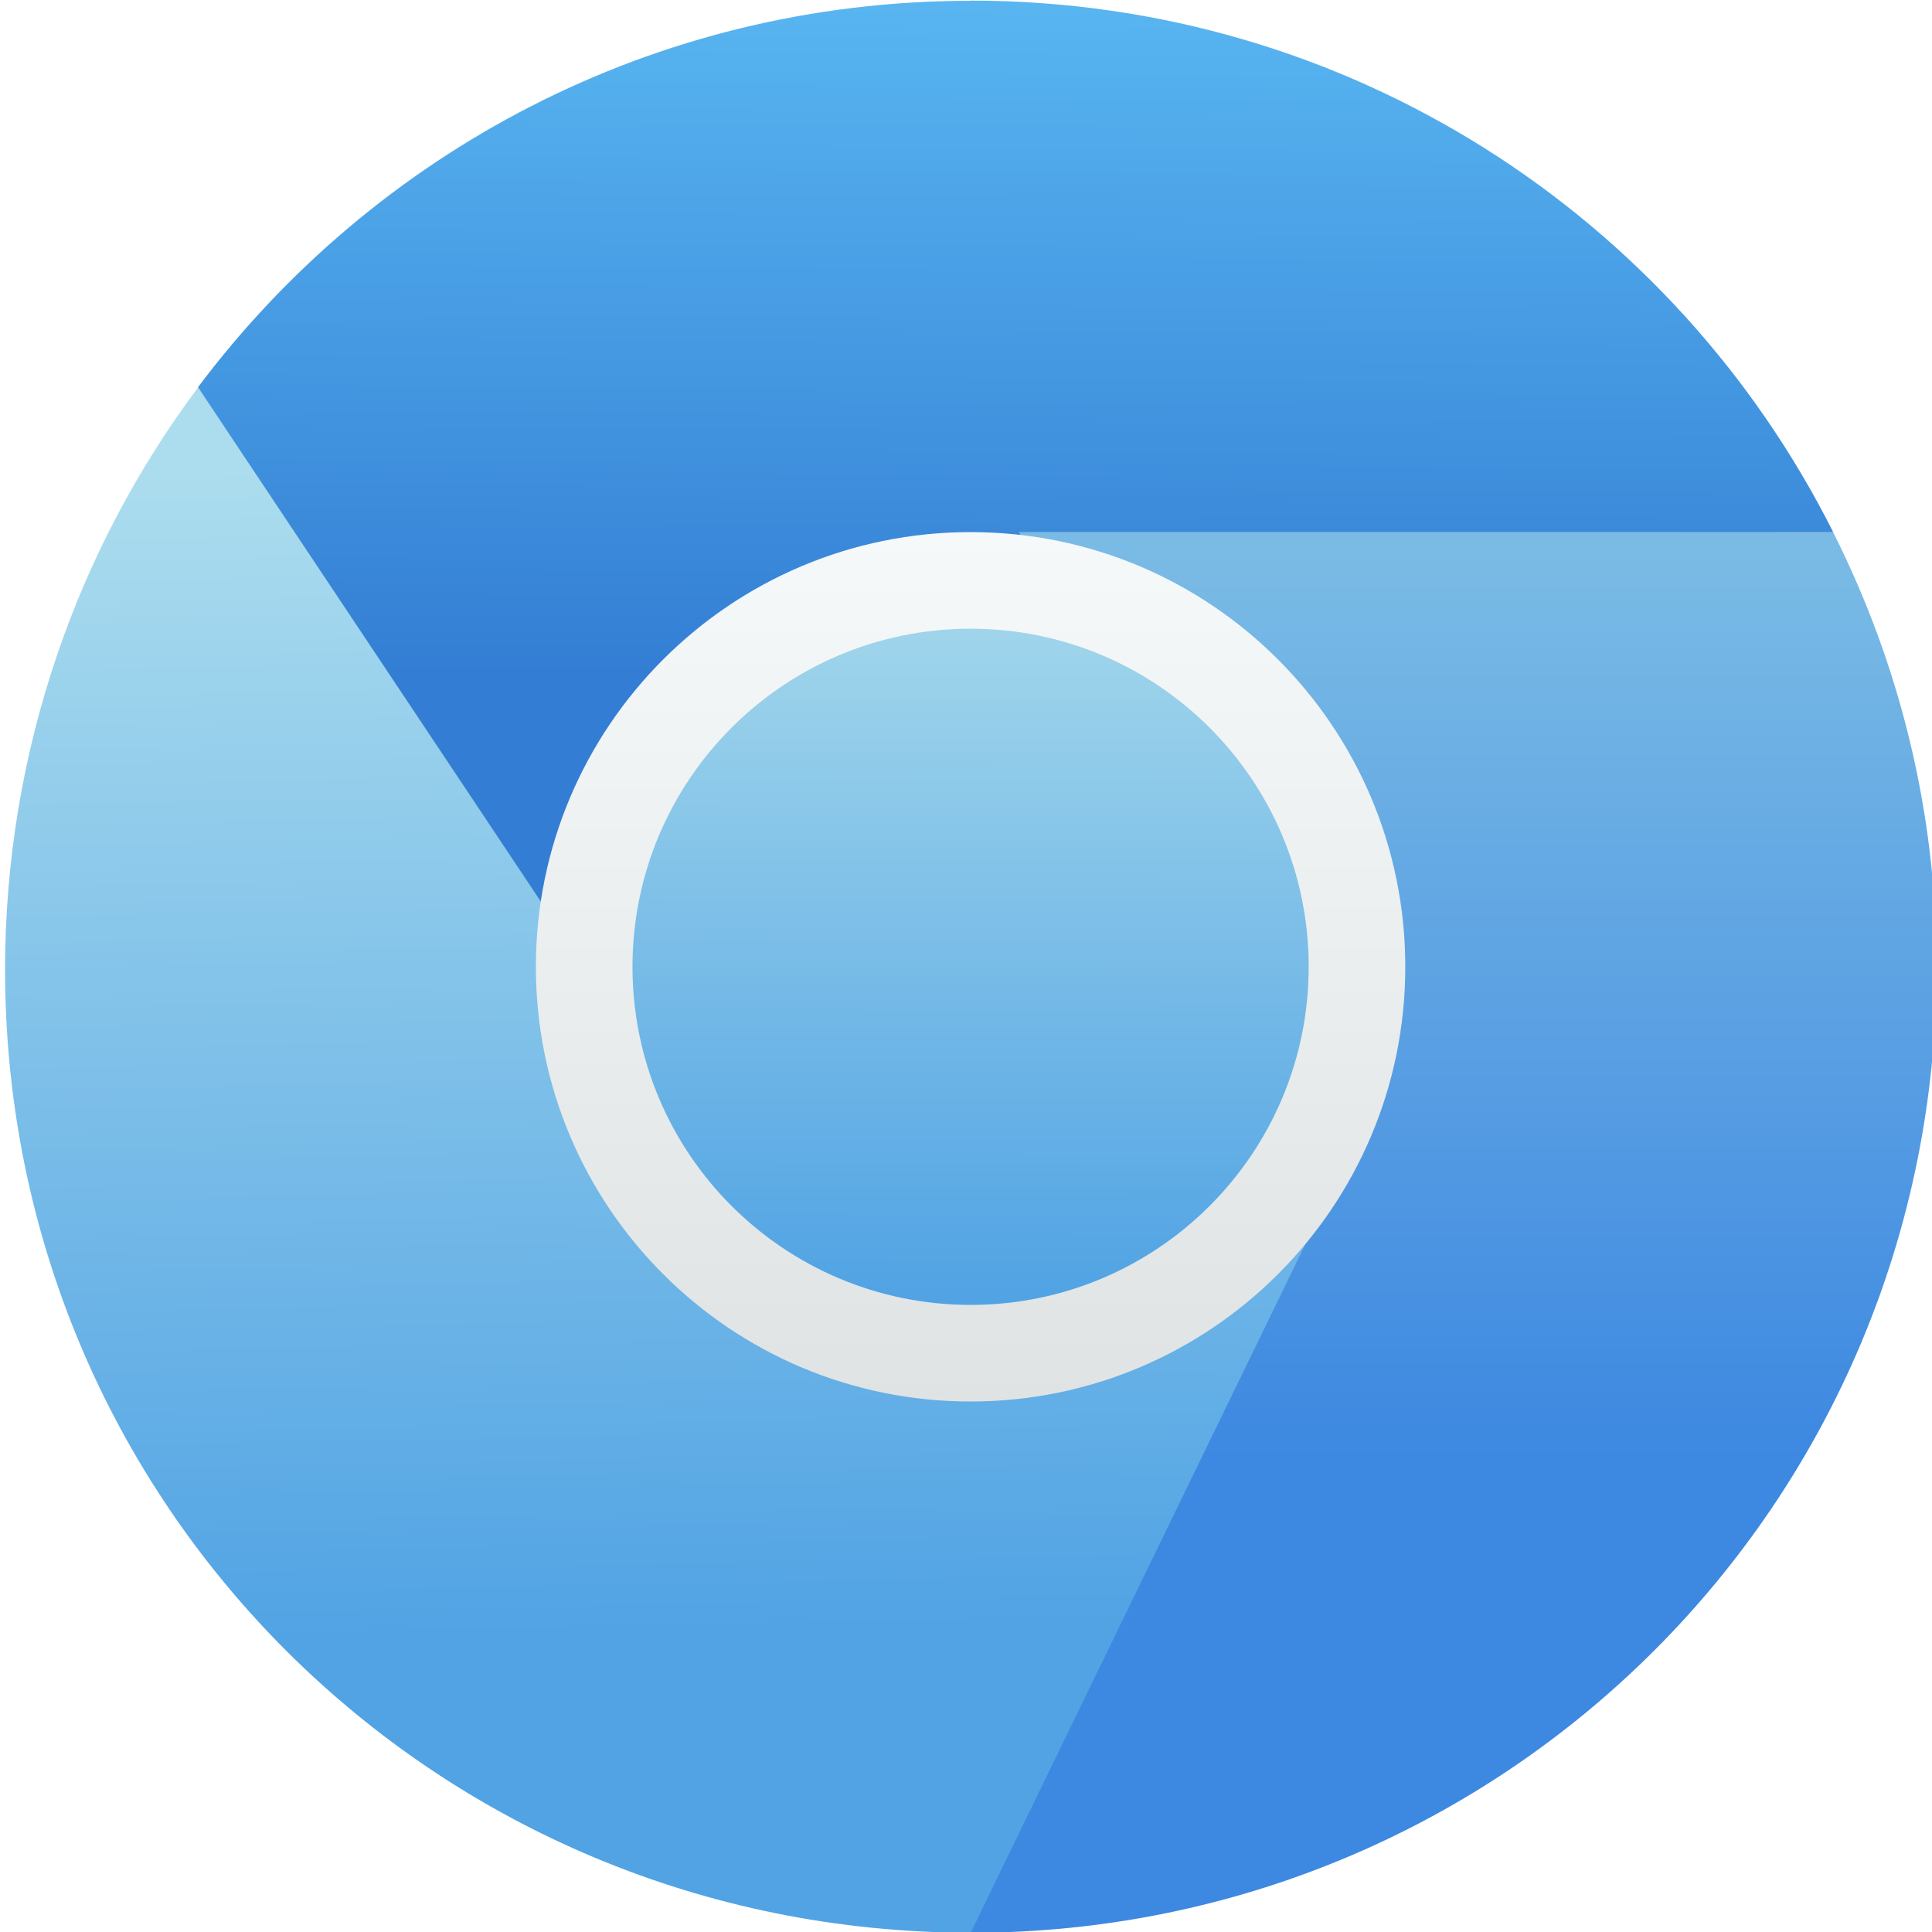
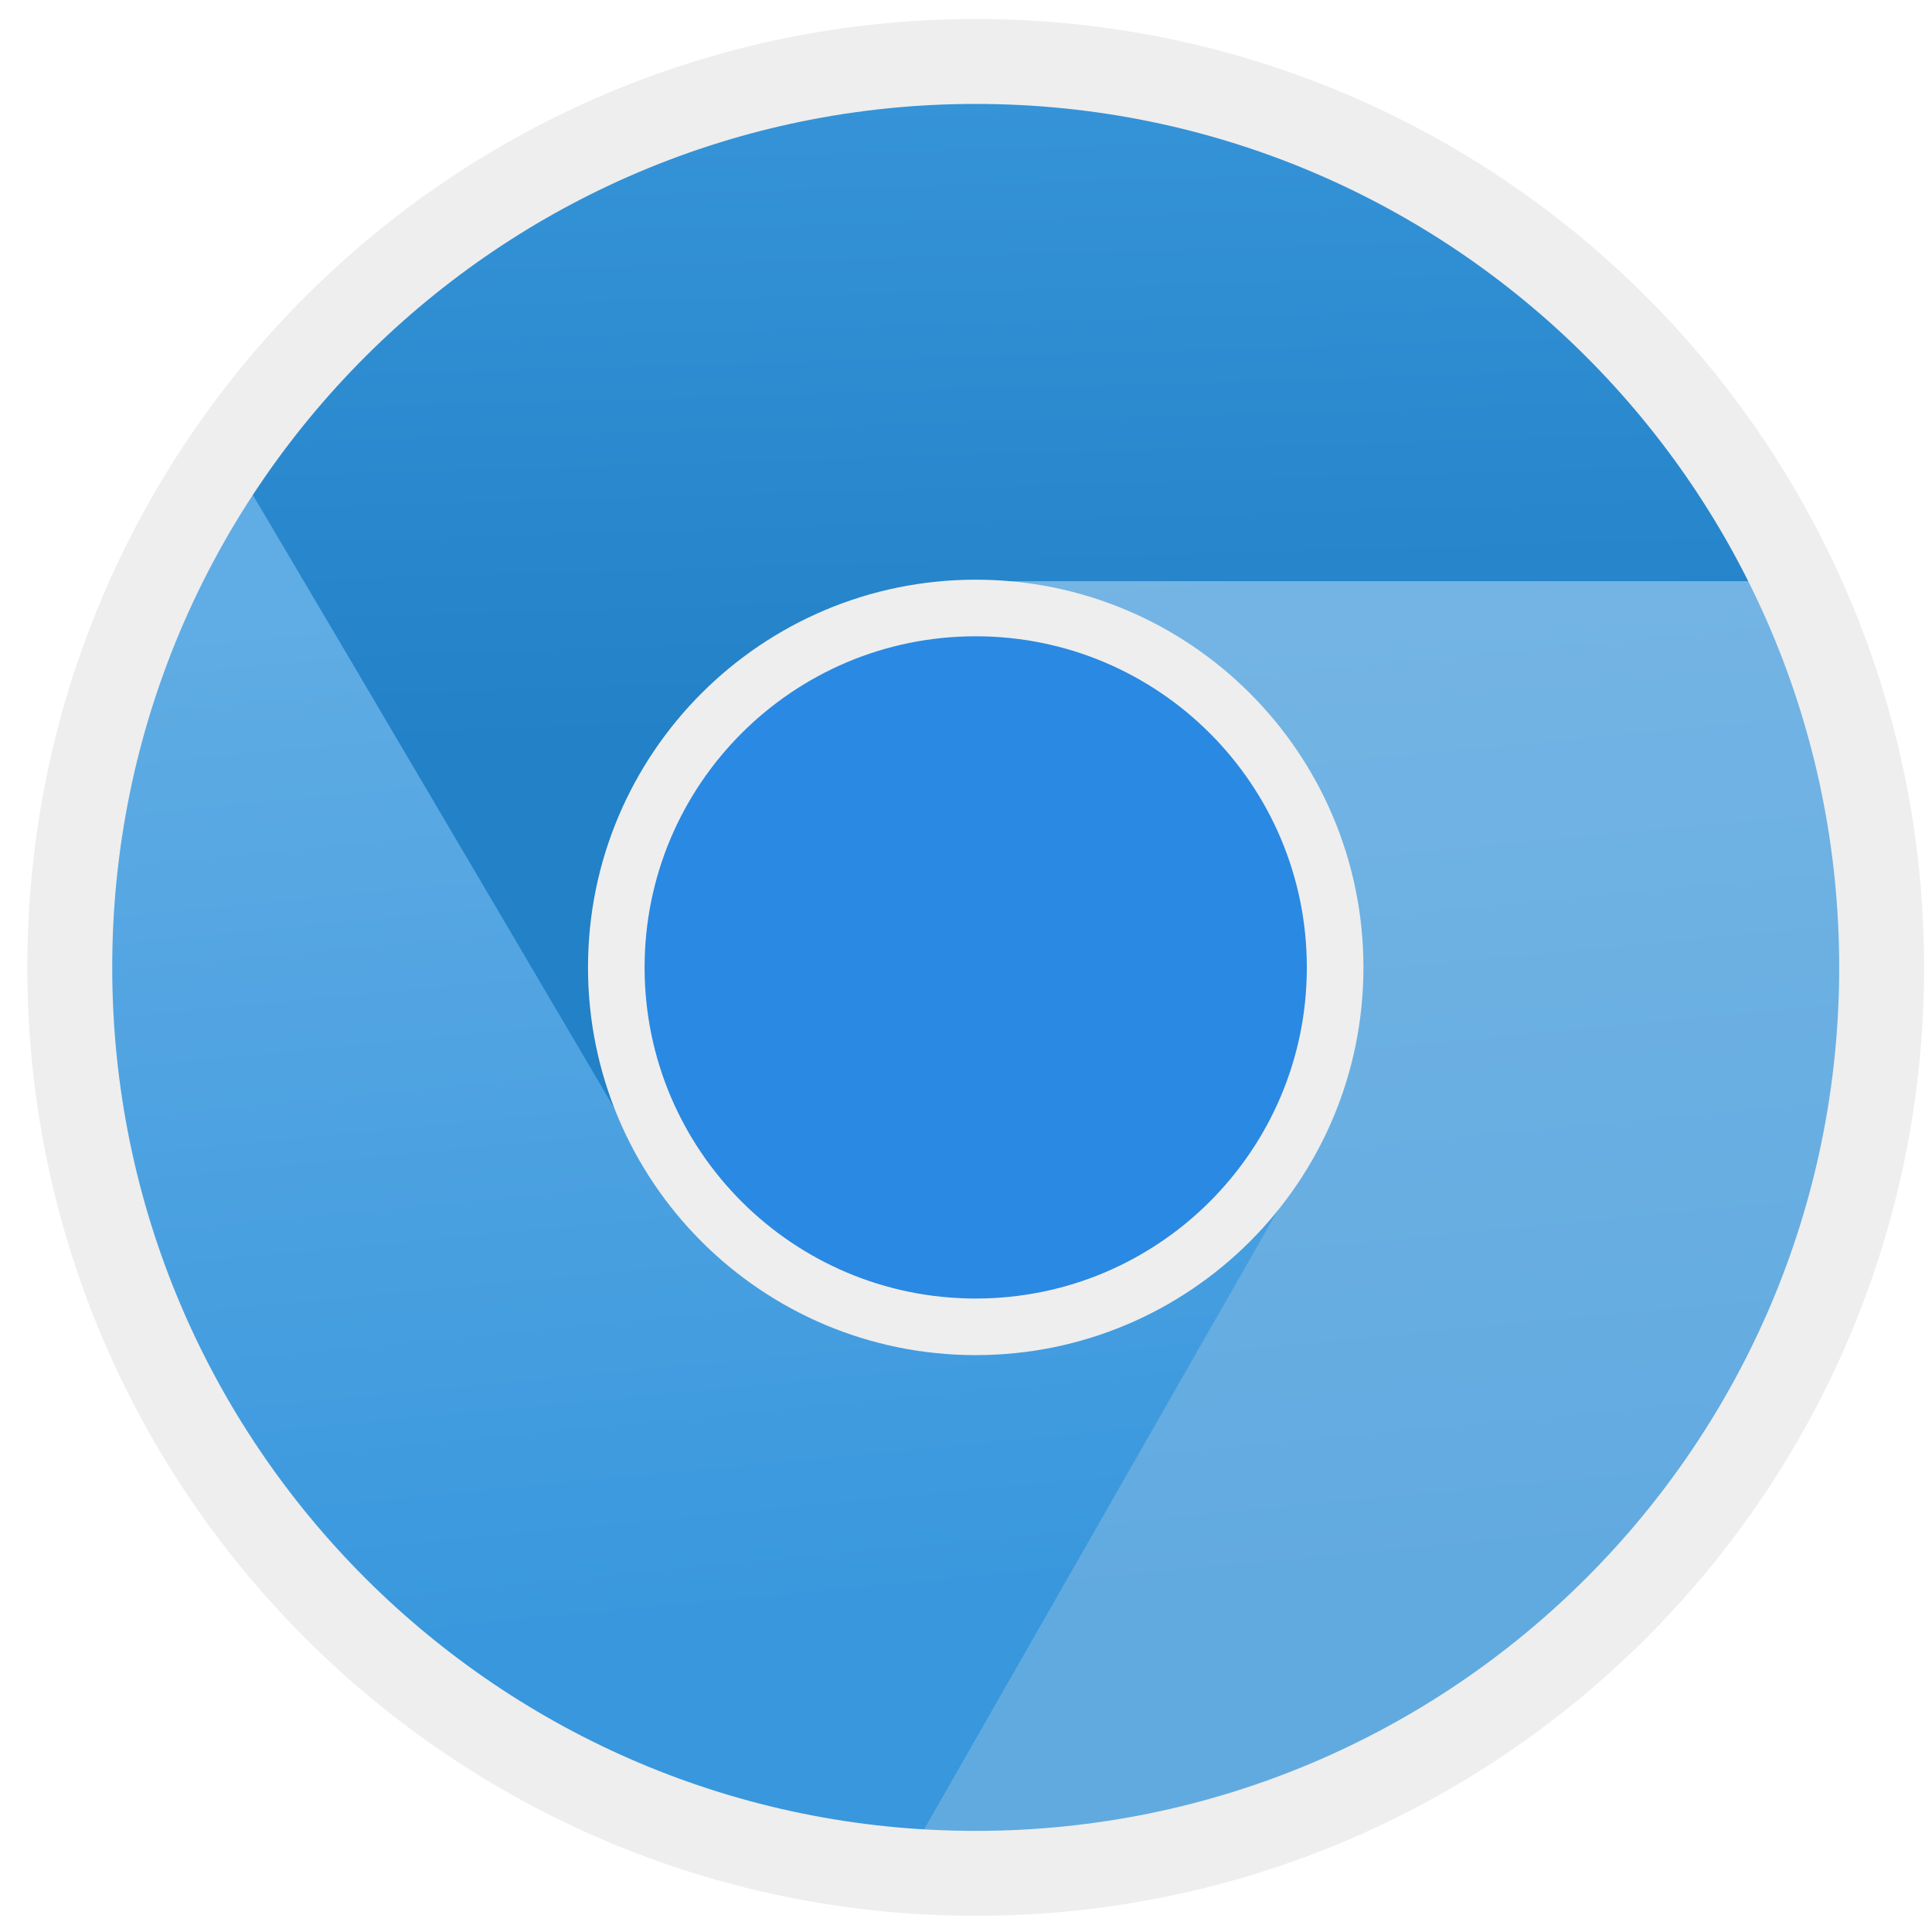
- <svg xmlns="http://www.w3.org/2000/svg" viewBox="0 0 48 48">
-   <defs>
-     <linearGradient id="4" y1="542.8" x2="0" y2="503.85" gradientUnits="userSpaceOnUse">
-       <stop stop-color="#79a8ca" />
-       <stop offset="1" stop-color="#9ecbda" />
+ <svg xmlns="http://www.w3.org/2000/svg" xmlns:xlink="http://www.w3.org/1999/xlink" version="1.1" id="svg2" width="136.533" height="136.533" viewBox="0 0 136.533 136.533">
+   <defs id="defs6">
+     <linearGradient id="linearGradient889">
+       <stop id="stop885" offset="0" style="stop-color:#60ace4;stop-opacity:1" />
+       <stop id="stop887" offset="1" style="stop-color:#3897dd;stop-opacity:1" />
    </linearGradient>
-     <linearGradient id="5" y1="532.8" x2="0" y2="514.8" gradientUnits="userSpaceOnUse">
-       <stop stop-color="#dfe3e4" />
-       <stop offset="1" stop-color="#f5f9fa" />
+     <linearGradient id="linearGradient873">
+       <stop id="stop869" offset="0" style="stop-color:#3d9ade;stop-opacity:1" />
+       <stop id="stop871" offset="1" style="stop-color:#2281c7;stop-opacity:1" />
    </linearGradient>
-     <linearGradient id="3" x1="408.53" y1="530.59" x2="408.57" y2="514.8" gradientUnits="userSpaceOnUse">
-       <stop stop-color="#51a3e4" />
-       <stop offset="1" stop-color="#abdcec" />
+     <linearGradient id="linearGradient826-3">
+       <stop style="stop-color:#75b5e4;stop-opacity:1" offset="0" id="stop822" />
+       <stop style="stop-color:#61aae0;stop-opacity:1" offset="1" id="stop824" />
    </linearGradient>
-     <linearGradient id="1" x1="393.57" y1="537.8" x2="393.1" y2="513.45" gradientUnits="userSpaceOnUse">
-       <stop stop-color="#51a3e4" />
-       <stop offset="1" stop-color="#acddee" />
-     </linearGradient>
-     <linearGradient id="0" y1="34.22" x2="0" y2="15.367" gradientUnits="userSpaceOnUse">
-       <stop stop-color="#3d88e1" />
-       <stop offset="1" stop-color="#7abbe5" />
-     </linearGradient>
-     <linearGradient id="2" x1="407.57" y1="517.8" x2="407.67" y2="503.17" gradientUnits="userSpaceOnUse">
-       <stop stop-color="#337ed4" />
-       <stop offset="1" stop-color="#5ab8f2" />
-     </linearGradient>
+     <linearGradient xlink:href="#linearGradient873" id="linearGradient828" x1="65.281" y1="-10.604" x2="67.13" y2="51.878" gradientUnits="userSpaceOnUse" />
+     <linearGradient xlink:href="#linearGradient889" id="linearGradient834" gradientUnits="userSpaceOnUse" x1="35.486" y1="42.621" x2="42.542" y2="116.673" />
+     <linearGradient xlink:href="#linearGradient826-3" id="linearGradient882" gradientUnits="userSpaceOnUse" x1="35.486" y1="42.621" x2="42.542" y2="116.673" />
  </defs>
-   <g transform="matrix(1.2 0 0 1.2-466.17-604.54)">
-     <rect y="504.8" x="389.57" height="38" width="38" fill="url(#4)" rx="19" />
-     <path transform="translate(384.57 499.8)" d="m24.473 14.699c-.262 0-.473.211-.473.473 0 .262.211.473.473.473h17.05c.034 0 .065-.013.098-.02l.232-.625-.857-.301" opacity=".8" fill="#649cc1" />
-     <g fill-rule="evenodd">
-       <path d="m392.58 511.8c-2.504 3.34-4 7.548-4 12.06 0 11.08 8.92 19.938 20 19.938l7-14.337-13-2.663z" fill="url(#1)" />
-       <path transform="translate(384.57 499.8)" d="m25 15l6 14.6-7 14.4c11.08 0 20-8.92 20-20 0-3.245-.782-6.295-2.143-9z" fill="url(#0)" />
-       <path d="m408.57 503.8c-6.565 0-12.354 3.146-15.996 8l9.996 14.996 13 2.6-6-14.6h16.857c-3.285-6.53-10.02-11-17.857-11" fill="url(#2)" />
-     </g>
-     <rect width="18" height="18" x="399.57" y="514.8" fill="url(#5)" rx="9" />
-     <rect y="516.8" x="401.57" height="14" width="14" fill="url(#3)" rx="7" />
-   </g>
+   <circle id="path12" cx="68.953" cy="68.366" r="64.022" style="fill:url(#linearGradient828);fill-opacity:1;stroke:none;stroke-width:6;stroke-miterlimit:4;stroke-dasharray:none;stroke-opacity:1" />
+   <path style="fill:#000000;stroke-width:1.333" d="" id="path849" />
+   <path style="fill:#000000;stroke-width:1.333" d="" id="path847" />
+   <path style="fill:url(#linearGradient834);fill-opacity:1;stroke:none;stroke-width:6;stroke-miterlimit:4;stroke-dasharray:none;stroke-opacity:1" d="M 16.184 32.125 A 64.022 64.022 0 0 0 4.932 68.365 A 64.022 64.022 0 0 0 68.953 132.387 A 64.022 64.022 0 0 0 132.975 68.365 A 64.022 64.022 0 0 0 126.793 41.076 L 66.531 41.076 L 43.969 79.258 C 43.969 79.258 26.29 49.193 16.184 32.125 z " id="circle832" />
+   <path style="fill:url(#linearGradient882);fill-opacity:1;stroke:none;stroke-width:6;stroke-miterlimit:4;stroke-dasharray:none;stroke-opacity:1" d="M 66.531 41.076 L 92.564 81.572 L 63.662 132.152 C 65.409 132.295 67.17 132.387 68.953 132.387 C 104.311 132.387 132.975 103.723 132.975 68.365 C 132.951 58.924 130.84 49.605 126.793 41.076 L 66.531 41.076 z " id="path875" />
+   <circle style="fill:#2a89e2;fill-opacity:1;stroke:#eeeeee;stroke-width:4;stroke-miterlimit:4;stroke-dasharray:none;stroke-opacity:1" id="path830" cx="68.953" cy="68.366" r="25.4" />
+   <circle style="fill:none;fill-opacity:1;stroke:#eeeeee;stroke-width:6;stroke-miterlimit:4;stroke-dasharray:none;stroke-opacity:1" r="64.022" cy="68.366" cx="68.953" id="circle893" />
</svg>
